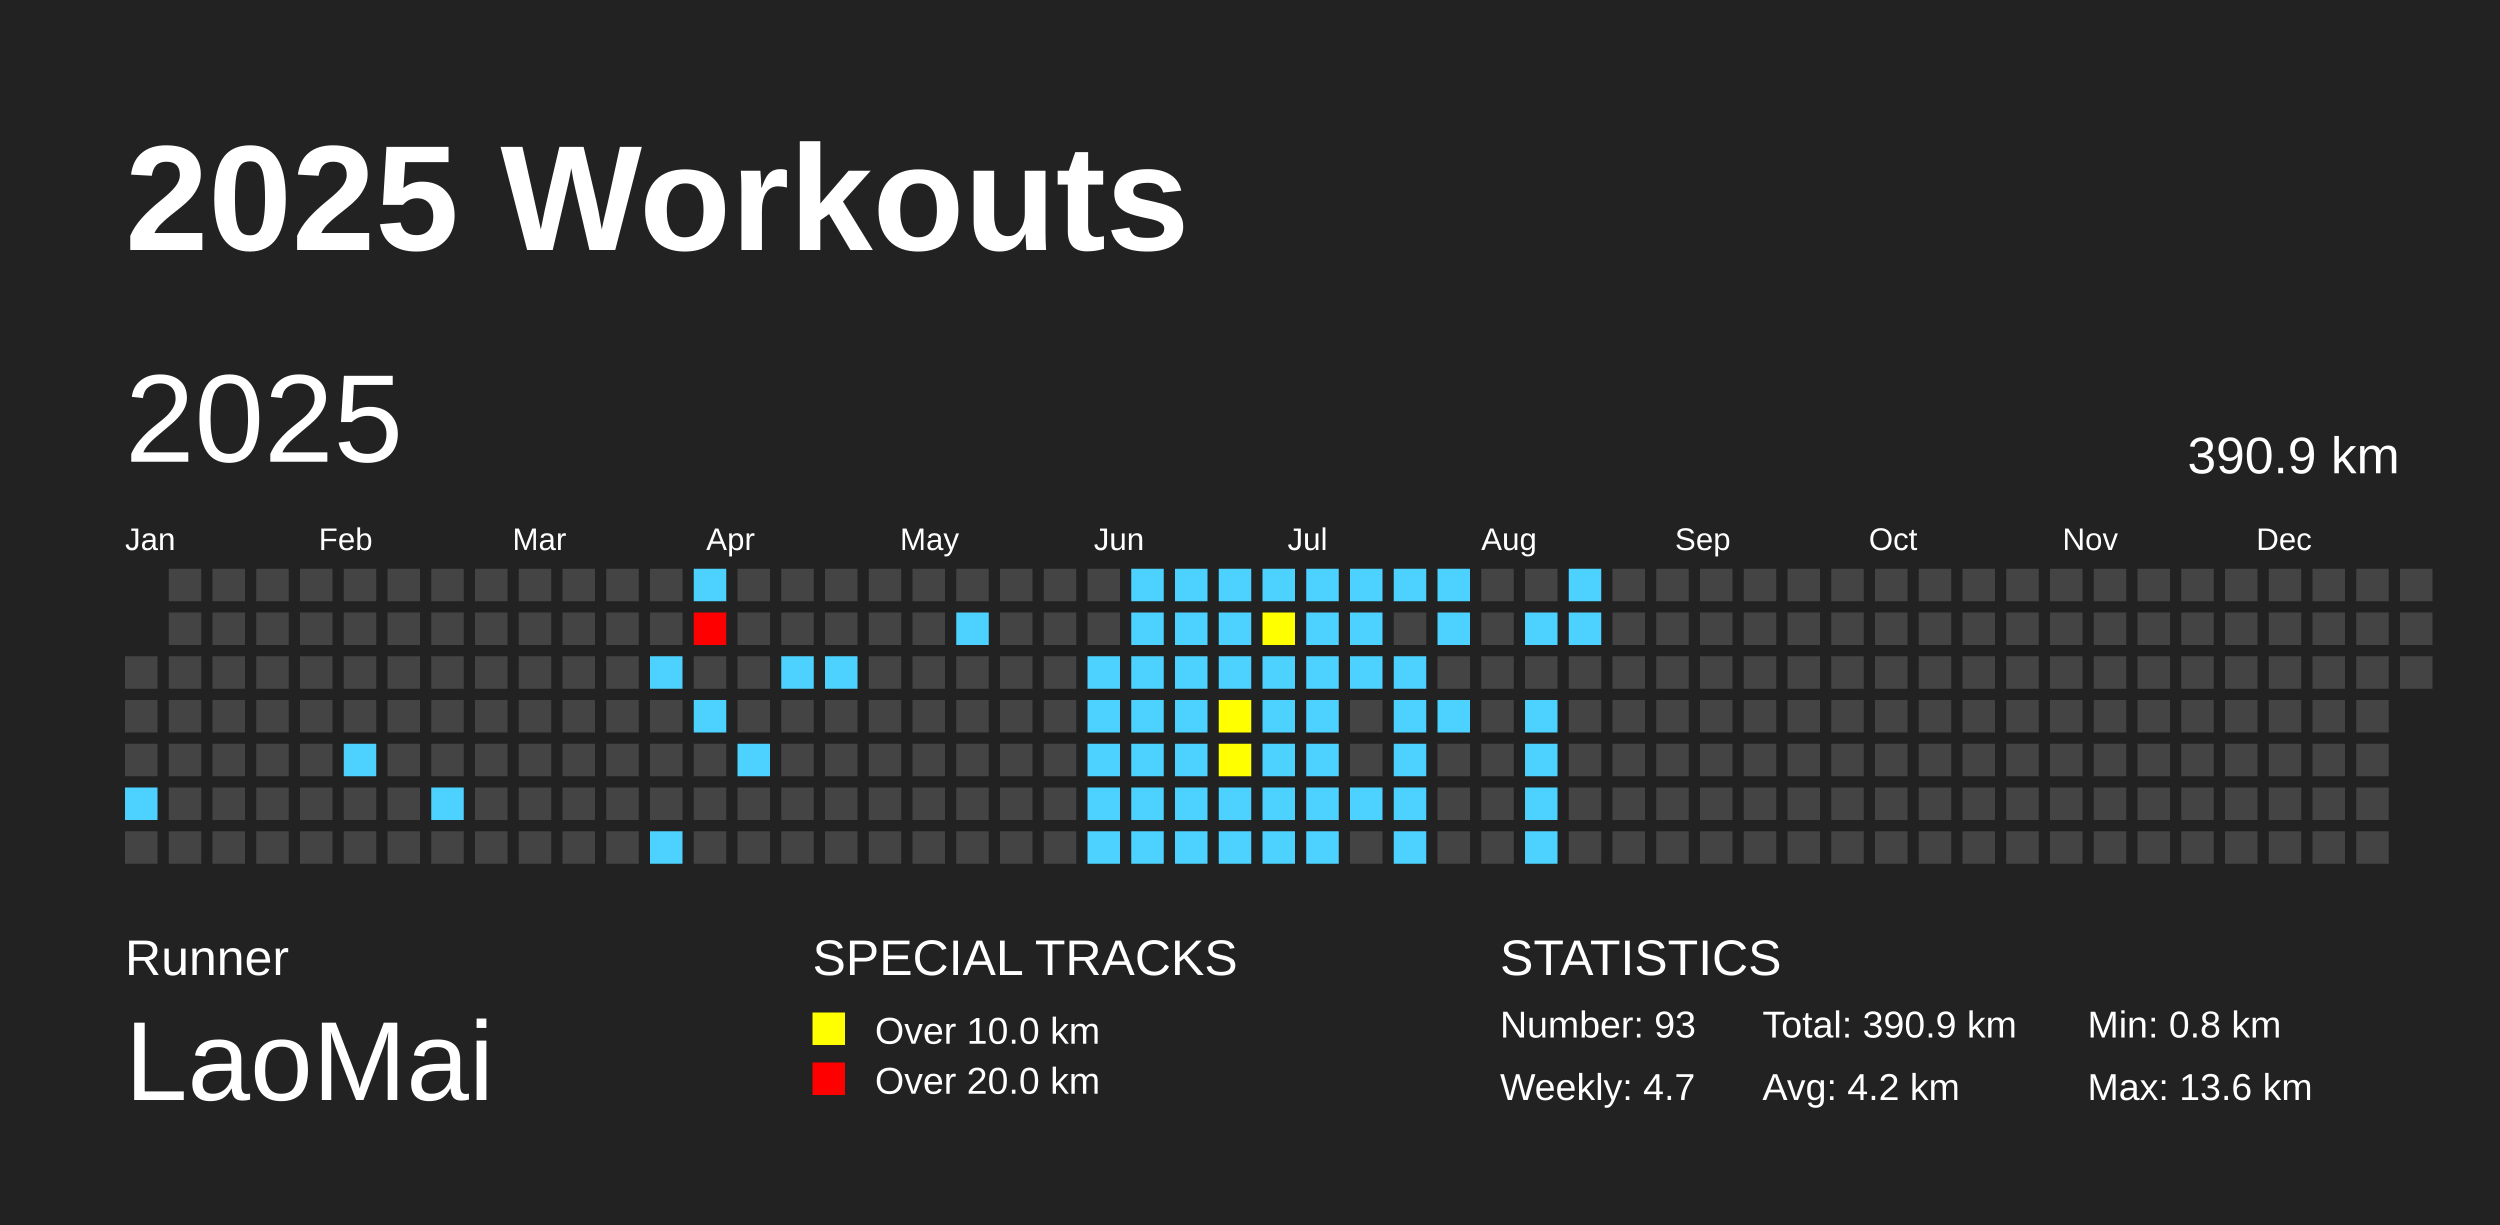
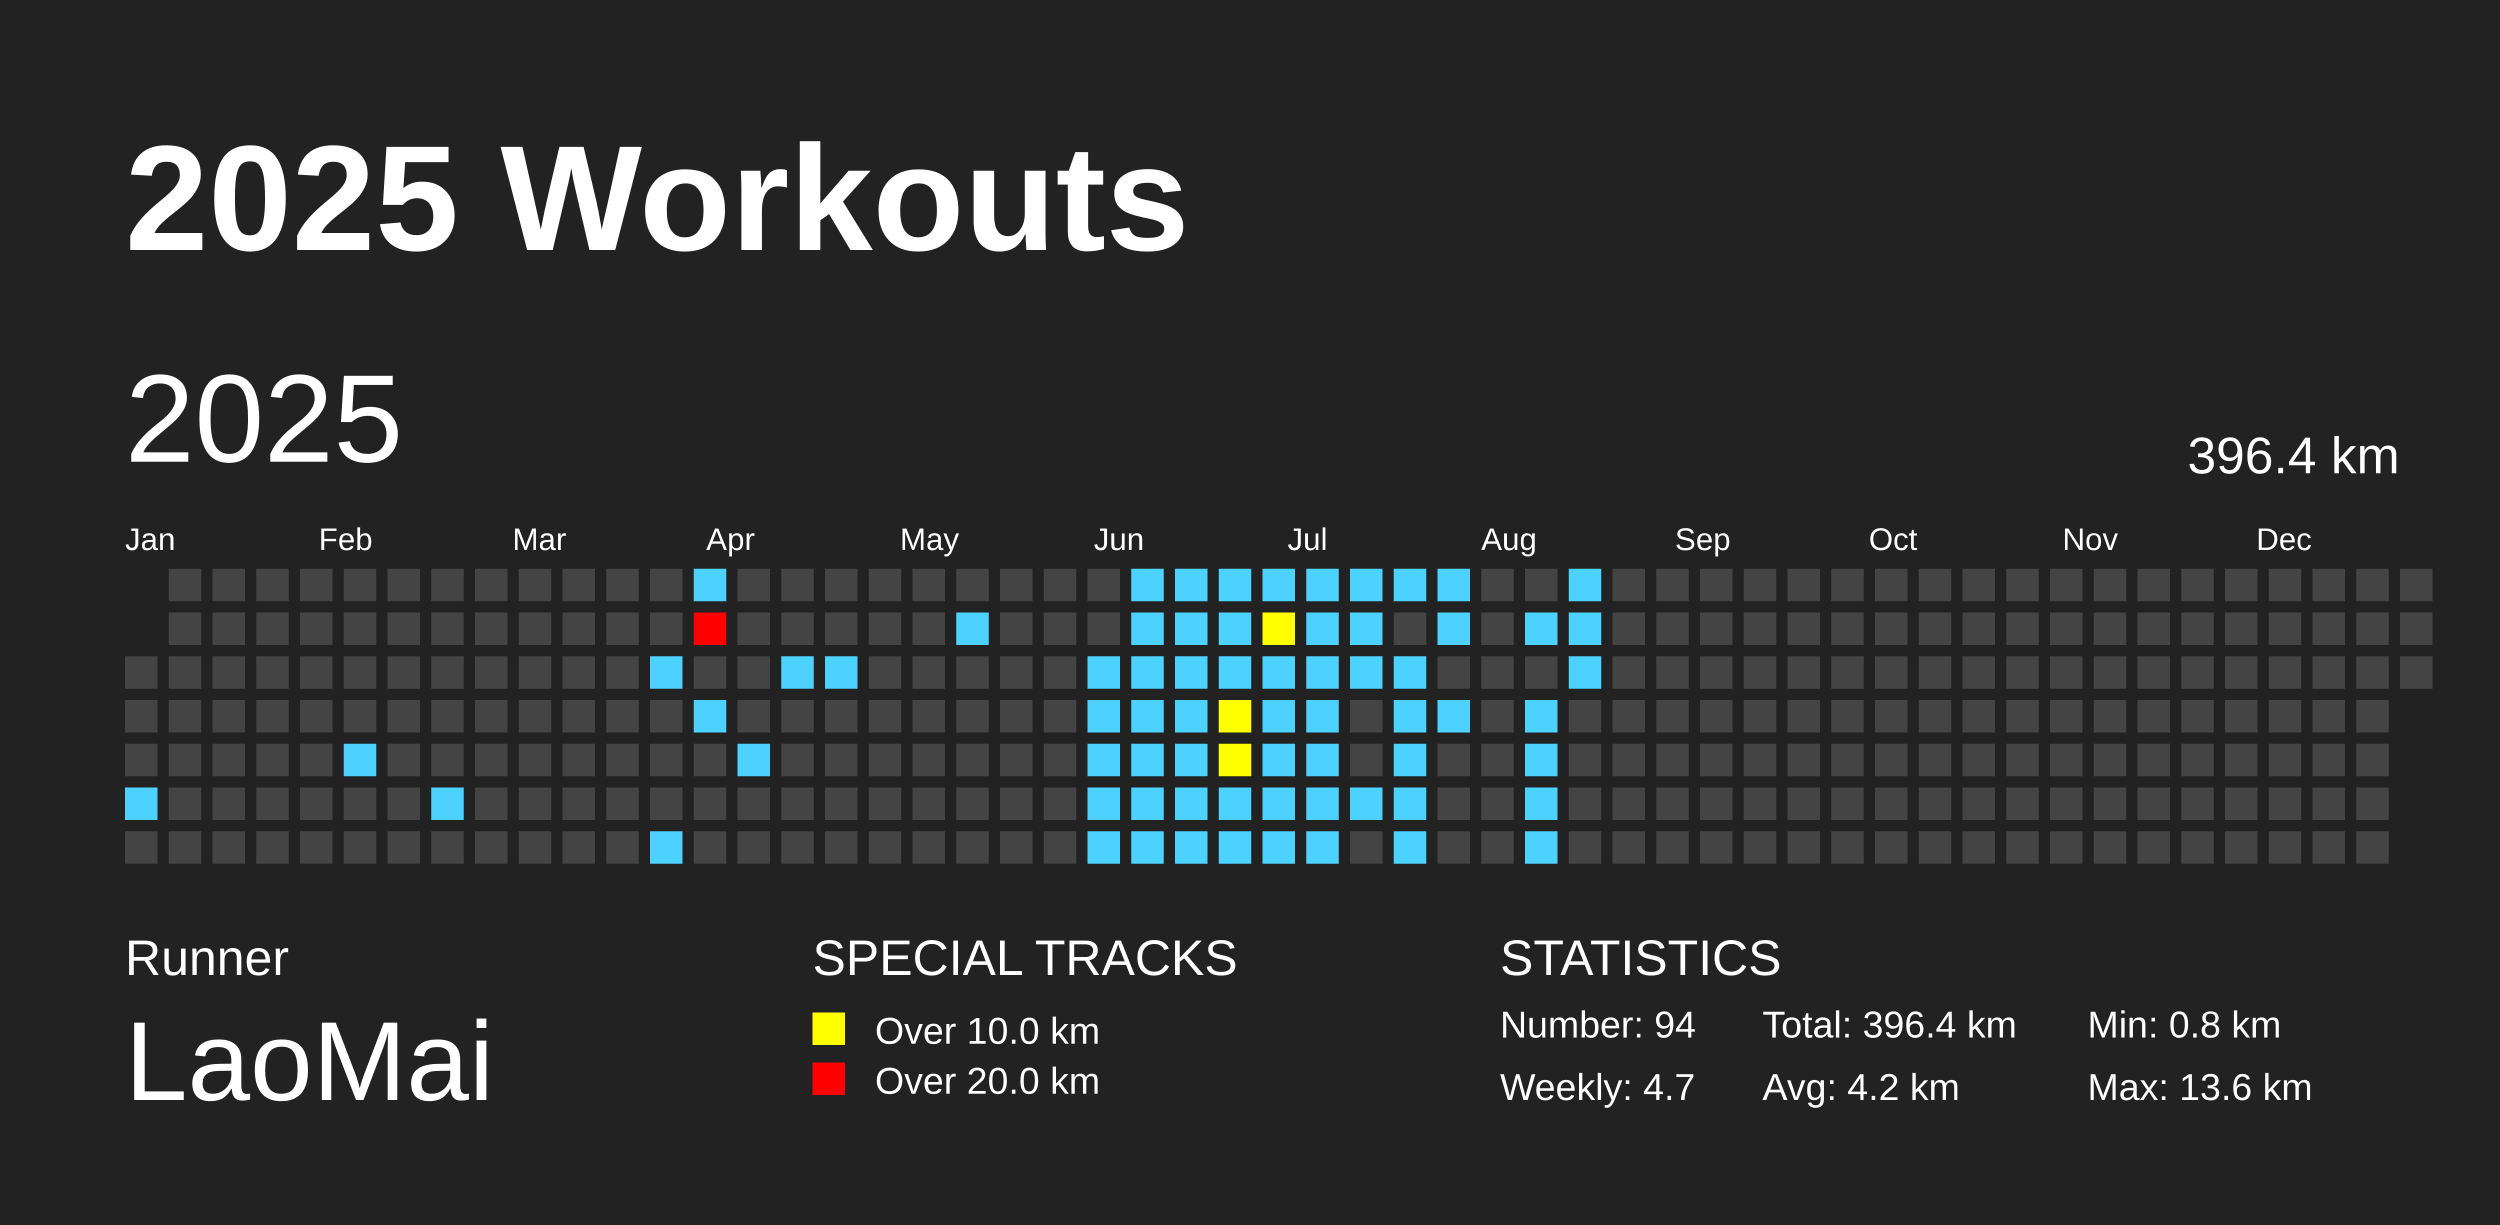
<svg xmlns="http://www.w3.org/2000/svg" baseProfile="full" height="98mm" version="1.1" viewBox="0,0,200,98" width="200mm">
  <defs />
  <rect fill="#222222" height="98" width="200" x="0" y="0" />
  <text fill="#FFFFFF" style="font-size:12px; font-family:Arial; font-weight:bold;" x="10" y="20">2025 Workouts</text>
  <text fill="#FFFFFF" style="font-size:4px; font-family:Arial" x="10" y="78">Runner</text>
  <text fill="#FFFFFF" style="font-size:9px; font-family:Arial" x="10" y="88">LaoMai</text>
  <text fill="#FFFFFF" style="font-size:4px; font-family:Arial" x="65" y="78">SPECIAL TRACKS</text>
  <rect fill="yellow" height="2.6" width="2.6" x="65" y="81" />
  <text fill="#FFFFFF" style="font-size:3px; font-family:Arial" x="70" y="83.5">Over 10.0 km</text>
  <rect fill="red" height="2.6" width="2.6" x="65" y="85" />
  <text fill="#FFFFFF" style="font-size:3px; font-family:Arial" x="70" y="87.5">Over 20.0 km</text>
  <text fill="#FFFFFF" style="font-size:4px; font-family:Arial" x="120" y="78">STATISTICS</text>
-   <text fill="#FFFFFF" style="font-size:3px; font-family:Arial" x="120" y="83">Number: 93</text>
+   <text fill="#FFFFFF" style="font-size:3px; font-family:Arial" x="120" y="83">Number: 94</text>
  <text fill="#FFFFFF" style="font-size:3px; font-family:Arial" x="120" y="88">Weekly: 4.7</text>
-   <text fill="#FFFFFF" style="font-size:3px; font-family:Arial" x="141" y="83">Total: 390.9 km</text>
+   <text fill="#FFFFFF" style="font-size:3px; font-family:Arial" x="141" y="83">Total: 396.4 km</text>
  <text fill="#FFFFFF" style="font-size:3px; font-family:Arial" x="141" y="88">Avg: 4.2 km</text>
  <text fill="#FFFFFF" style="font-size:3px; font-family:Arial" x="167" y="83">Min: 0.8 km</text>
  <text fill="#FFFFFF" style="font-size:3px; font-family:Arial" x="167" y="88">Max: 13.6 km</text>
  <text dominant-baseline="hanging" fill="#FFFFFF" style="font-size:10.0px; font-family:Arial;" x="10" y="30">2025</text>
-   <text dominant-baseline="hanging" fill="#FFFFFF" style="font-size:4.125px; font-family:Arial;" x="175" y="35">390.9 km</text>
+   <text dominant-baseline="hanging" fill="#FFFFFF" style="font-size:4.125px; font-family:Arial;" x="175" y="35">396.4 km</text>
  <text fill="#FFFFFF" style="font-size:2.5px; font-family:Arial" x="10.0" y="44">Jan</text>
  <text fill="#FFFFFF" style="font-size:2.5px; font-family:Arial" x="25.5" y="44">Feb</text>
  <text fill="#FFFFFF" style="font-size:2.5px; font-family:Arial" x="41.0" y="44">Mar</text>
  <text fill="#FFFFFF" style="font-size:2.5px; font-family:Arial" x="56.5" y="44">Apr</text>
  <text fill="#FFFFFF" style="font-size:2.5px; font-family:Arial" x="72.0" y="44">May</text>
  <text fill="#FFFFFF" style="font-size:2.5px; font-family:Arial" x="87.5" y="44">Jun</text>
  <text fill="#FFFFFF" style="font-size:2.5px; font-family:Arial" x="103.0" y="44">Jul</text>
  <text fill="#FFFFFF" style="font-size:2.5px; font-family:Arial" x="118.5" y="44">Aug</text>
  <text fill="#FFFFFF" style="font-size:2.5px; font-family:Arial" x="134.0" y="44">Sep</text>
  <text fill="#FFFFFF" style="font-size:2.5px; font-family:Arial" x="149.5" y="44">Oct</text>
  <text fill="#FFFFFF" style="font-size:2.5px; font-family:Arial" x="165.0" y="44">Nov</text>
  <text fill="#FFFFFF" style="font-size:2.5px; font-family:Arial" x="180.5" y="44">Dec</text>
  <rect fill="#444444" height="2.6" width="2.6" x="10.0" y="52.5" />
  <rect fill="#444444" height="2.6" width="2.6" x="10.0" y="56.0" />
  <rect fill="#444444" height="2.6" width="2.6" x="10.0" y="59.5" />
  <rect fill="#4DD2FF" height="2.6" width="2.6" x="10.0" y="63.0" />
  <rect fill="#444444" height="2.6" width="2.6" x="10.0" y="66.5" />
  <rect fill="#444444" height="2.6" width="2.6" x="13.5" y="45.5" />
  <rect fill="#444444" height="2.6" width="2.6" x="13.5" y="49.0" />
  <rect fill="#444444" height="2.6" width="2.6" x="13.5" y="52.5" />
  <rect fill="#444444" height="2.6" width="2.6" x="13.5" y="56.0" />
  <rect fill="#444444" height="2.6" width="2.6" x="13.5" y="59.5" />
  <rect fill="#444444" height="2.6" width="2.6" x="13.5" y="63.0" />
  <rect fill="#444444" height="2.6" width="2.6" x="13.5" y="66.5" />
  <rect fill="#444444" height="2.6" width="2.6" x="17.0" y="45.5" />
  <rect fill="#444444" height="2.6" width="2.6" x="17.0" y="49.0" />
  <rect fill="#444444" height="2.6" width="2.6" x="17.0" y="52.5" />
  <rect fill="#444444" height="2.6" width="2.6" x="17.0" y="56.0" />
  <rect fill="#444444" height="2.6" width="2.6" x="17.0" y="59.5" />
  <rect fill="#444444" height="2.6" width="2.6" x="17.0" y="63.0" />
  <rect fill="#444444" height="2.6" width="2.6" x="17.0" y="66.5" />
  <rect fill="#444444" height="2.6" width="2.6" x="20.5" y="45.5" />
  <rect fill="#444444" height="2.6" width="2.6" x="20.5" y="49.0" />
  <rect fill="#444444" height="2.6" width="2.6" x="20.5" y="52.5" />
  <rect fill="#444444" height="2.6" width="2.6" x="20.5" y="56.0" />
  <rect fill="#444444" height="2.6" width="2.6" x="20.5" y="59.5" />
  <rect fill="#444444" height="2.6" width="2.6" x="20.5" y="63.0" />
  <rect fill="#444444" height="2.6" width="2.6" x="20.5" y="66.5" />
  <rect fill="#444444" height="2.6" width="2.6" x="24.0" y="45.5" />
  <rect fill="#444444" height="2.6" width="2.6" x="24.0" y="49.0" />
  <rect fill="#444444" height="2.6" width="2.6" x="24.0" y="52.5" />
  <rect fill="#444444" height="2.6" width="2.6" x="24.0" y="56.0" />
  <rect fill="#444444" height="2.6" width="2.6" x="24.0" y="59.5" />
  <rect fill="#444444" height="2.6" width="2.6" x="24.0" y="63.0" />
  <rect fill="#444444" height="2.6" width="2.6" x="24.0" y="66.5" />
  <rect fill="#444444" height="2.6" width="2.6" x="27.5" y="45.5" />
  <rect fill="#444444" height="2.6" width="2.6" x="27.5" y="49.0" />
  <rect fill="#444444" height="2.6" width="2.6" x="27.5" y="52.5" />
  <rect fill="#444444" height="2.6" width="2.6" x="27.5" y="56.0" />
  <rect fill="#4DD2FF" height="2.6" width="2.6" x="27.5" y="59.5" />
  <rect fill="#444444" height="2.6" width="2.6" x="27.5" y="63.0" />
  <rect fill="#444444" height="2.6" width="2.6" x="27.5" y="66.5" />
  <rect fill="#444444" height="2.6" width="2.6" x="31.0" y="45.5" />
  <rect fill="#444444" height="2.6" width="2.6" x="31.0" y="49.0" />
  <rect fill="#444444" height="2.6" width="2.6" x="31.0" y="52.5" />
  <rect fill="#444444" height="2.6" width="2.6" x="31.0" y="56.0" />
  <rect fill="#444444" height="2.6" width="2.6" x="31.0" y="59.5" />
  <rect fill="#444444" height="2.6" width="2.6" x="31.0" y="63.0" />
  <rect fill="#444444" height="2.6" width="2.6" x="31.0" y="66.5" />
  <rect fill="#444444" height="2.6" width="2.6" x="34.5" y="45.5" />
  <rect fill="#444444" height="2.6" width="2.6" x="34.5" y="49.0" />
  <rect fill="#444444" height="2.6" width="2.6" x="34.5" y="52.5" />
  <rect fill="#444444" height="2.6" width="2.6" x="34.5" y="56.0" />
  <rect fill="#444444" height="2.6" width="2.6" x="34.5" y="59.5" />
  <rect fill="#4DD2FF" height="2.6" width="2.6" x="34.5" y="63.0" />
  <rect fill="#444444" height="2.6" width="2.6" x="34.5" y="66.5" />
  <rect fill="#444444" height="2.6" width="2.6" x="38.0" y="45.5" />
  <rect fill="#444444" height="2.6" width="2.6" x="38.0" y="49.0" />
  <rect fill="#444444" height="2.6" width="2.6" x="38.0" y="52.5" />
  <rect fill="#444444" height="2.6" width="2.6" x="38.0" y="56.0" />
  <rect fill="#444444" height="2.6" width="2.6" x="38.0" y="59.5" />
  <rect fill="#444444" height="2.6" width="2.6" x="38.0" y="63.0" />
  <rect fill="#444444" height="2.6" width="2.6" x="38.0" y="66.5" />
  <rect fill="#444444" height="2.6" width="2.6" x="41.5" y="45.5" />
  <rect fill="#444444" height="2.6" width="2.6" x="41.5" y="49.0" />
  <rect fill="#444444" height="2.6" width="2.6" x="41.5" y="52.5" />
  <rect fill="#444444" height="2.6" width="2.6" x="41.5" y="56.0" />
  <rect fill="#444444" height="2.6" width="2.6" x="41.5" y="59.5" />
  <rect fill="#444444" height="2.6" width="2.6" x="41.5" y="63.0" />
  <rect fill="#444444" height="2.6" width="2.6" x="41.5" y="66.5" />
  <rect fill="#444444" height="2.6" width="2.6" x="45.0" y="45.5" />
  <rect fill="#444444" height="2.6" width="2.6" x="45.0" y="49.0" />
  <rect fill="#444444" height="2.6" width="2.6" x="45.0" y="52.5" />
  <rect fill="#444444" height="2.6" width="2.6" x="45.0" y="56.0" />
  <rect fill="#444444" height="2.6" width="2.6" x="45.0" y="59.5" />
  <rect fill="#444444" height="2.6" width="2.6" x="45.0" y="63.0" />
  <rect fill="#444444" height="2.6" width="2.6" x="45.0" y="66.5" />
  <rect fill="#444444" height="2.6" width="2.6" x="48.5" y="45.5" />
  <rect fill="#444444" height="2.6" width="2.6" x="48.5" y="49.0" />
  <rect fill="#444444" height="2.6" width="2.6" x="48.5" y="52.5" />
  <rect fill="#444444" height="2.6" width="2.6" x="48.5" y="56.0" />
  <rect fill="#444444" height="2.6" width="2.6" x="48.5" y="59.5" />
  <rect fill="#444444" height="2.6" width="2.6" x="48.5" y="63.0" />
  <rect fill="#444444" height="2.6" width="2.6" x="48.5" y="66.5" />
  <rect fill="#444444" height="2.6" width="2.6" x="52.0" y="45.5" />
  <rect fill="#444444" height="2.6" width="2.6" x="52.0" y="49.0" />
  <rect fill="#4DD2FF" height="2.6" width="2.6" x="52.0" y="52.5" />
  <rect fill="#444444" height="2.6" width="2.6" x="52.0" y="56.0" />
  <rect fill="#444444" height="2.6" width="2.6" x="52.0" y="59.5" />
  <rect fill="#444444" height="2.6" width="2.6" x="52.0" y="63.0" />
  <rect fill="#4DD2FF" height="2.6" width="2.6" x="52.0" y="66.5" />
  <rect fill="#4DD2FF" height="2.6" width="2.6" x="55.5" y="45.5" />
  <rect fill="red" height="2.6" width="2.6" x="55.5" y="49.0" />
  <rect fill="#444444" height="2.6" width="2.6" x="55.5" y="52.5" />
  <rect fill="#4DD2FF" height="2.6" width="2.6" x="55.5" y="56.0" />
  <rect fill="#444444" height="2.6" width="2.6" x="55.5" y="59.5" />
  <rect fill="#444444" height="2.6" width="2.6" x="55.5" y="63.0" />
  <rect fill="#444444" height="2.6" width="2.6" x="55.5" y="66.5" />
  <rect fill="#444444" height="2.6" width="2.6" x="59.0" y="45.5" />
  <rect fill="#444444" height="2.6" width="2.6" x="59.0" y="49.0" />
  <rect fill="#444444" height="2.6" width="2.6" x="59.0" y="52.5" />
  <rect fill="#444444" height="2.6" width="2.6" x="59.0" y="56.0" />
  <rect fill="#4DD2FF" height="2.6" width="2.6" x="59.0" y="59.5" />
  <rect fill="#444444" height="2.6" width="2.6" x="59.0" y="63.0" />
  <rect fill="#444444" height="2.6" width="2.6" x="59.0" y="66.5" />
  <rect fill="#444444" height="2.6" width="2.6" x="62.5" y="45.5" />
  <rect fill="#444444" height="2.6" width="2.6" x="62.5" y="49.0" />
  <rect fill="#4DD2FF" height="2.6" width="2.6" x="62.5" y="52.5" />
  <rect fill="#444444" height="2.6" width="2.6" x="62.5" y="56.0" />
  <rect fill="#444444" height="2.6" width="2.6" x="62.5" y="59.5" />
  <rect fill="#444444" height="2.6" width="2.6" x="62.5" y="63.0" />
  <rect fill="#444444" height="2.6" width="2.6" x="62.5" y="66.5" />
  <rect fill="#444444" height="2.6" width="2.6" x="66.0" y="45.5" />
  <rect fill="#444444" height="2.6" width="2.6" x="66.0" y="49.0" />
  <rect fill="#4DD2FF" height="2.6" width="2.6" x="66.0" y="52.5" />
  <rect fill="#444444" height="2.6" width="2.6" x="66.0" y="56.0" />
  <rect fill="#444444" height="2.6" width="2.6" x="66.0" y="59.5" />
  <rect fill="#444444" height="2.6" width="2.6" x="66.0" y="63.0" />
  <rect fill="#444444" height="2.6" width="2.6" x="66.0" y="66.5" />
  <rect fill="#444444" height="2.6" width="2.6" x="69.5" y="45.5" />
  <rect fill="#444444" height="2.6" width="2.6" x="69.5" y="49.0" />
  <rect fill="#444444" height="2.6" width="2.6" x="69.5" y="52.5" />
  <rect fill="#444444" height="2.6" width="2.6" x="69.5" y="56.0" />
  <rect fill="#444444" height="2.6" width="2.6" x="69.5" y="59.5" />
  <rect fill="#444444" height="2.6" width="2.6" x="69.5" y="63.0" />
  <rect fill="#444444" height="2.6" width="2.6" x="69.5" y="66.5" />
  <rect fill="#444444" height="2.6" width="2.6" x="73.0" y="45.5" />
  <rect fill="#444444" height="2.6" width="2.6" x="73.0" y="49.0" />
  <rect fill="#444444" height="2.6" width="2.6" x="73.0" y="52.5" />
  <rect fill="#444444" height="2.6" width="2.6" x="73.0" y="56.0" />
  <rect fill="#444444" height="2.6" width="2.6" x="73.0" y="59.5" />
  <rect fill="#444444" height="2.6" width="2.6" x="73.0" y="63.0" />
  <rect fill="#444444" height="2.6" width="2.6" x="73.0" y="66.5" />
  <rect fill="#444444" height="2.6" width="2.6" x="76.5" y="45.5" />
  <rect fill="#4DD2FF" height="2.6" width="2.6" x="76.5" y="49.0" />
  <rect fill="#444444" height="2.6" width="2.6" x="76.5" y="52.5" />
  <rect fill="#444444" height="2.6" width="2.6" x="76.5" y="56.0" />
  <rect fill="#444444" height="2.6" width="2.6" x="76.5" y="59.5" />
  <rect fill="#444444" height="2.6" width="2.6" x="76.5" y="63.0" />
  <rect fill="#444444" height="2.6" width="2.6" x="76.5" y="66.5" />
  <rect fill="#444444" height="2.6" width="2.6" x="80.0" y="45.5" />
  <rect fill="#444444" height="2.6" width="2.6" x="80.0" y="49.0" />
  <rect fill="#444444" height="2.6" width="2.6" x="80.0" y="52.5" />
  <rect fill="#444444" height="2.6" width="2.6" x="80.0" y="56.0" />
  <rect fill="#444444" height="2.6" width="2.6" x="80.0" y="59.5" />
  <rect fill="#444444" height="2.6" width="2.6" x="80.0" y="63.0" />
  <rect fill="#444444" height="2.6" width="2.6" x="80.0" y="66.5" />
  <rect fill="#444444" height="2.6" width="2.6" x="83.5" y="45.5" />
  <rect fill="#444444" height="2.6" width="2.6" x="83.5" y="49.0" />
  <rect fill="#444444" height="2.6" width="2.6" x="83.5" y="52.5" />
  <rect fill="#444444" height="2.6" width="2.6" x="83.5" y="56.0" />
  <rect fill="#444444" height="2.6" width="2.6" x="83.5" y="59.5" />
  <rect fill="#444444" height="2.6" width="2.6" x="83.5" y="63.0" />
  <rect fill="#444444" height="2.6" width="2.6" x="83.5" y="66.5" />
  <rect fill="#444444" height="2.6" width="2.6" x="87.0" y="45.5" />
  <rect fill="#444444" height="2.6" width="2.6" x="87.0" y="49.0" />
  <rect fill="#4DD2FF" height="2.6" width="2.6" x="87.0" y="52.5" />
  <rect fill="#4DD2FF" height="2.6" width="2.6" x="87.0" y="56.0" />
  <rect fill="#4DD2FF" height="2.6" width="2.6" x="87.0" y="59.5" />
  <rect fill="#4DD2FF" height="2.6" width="2.6" x="87.0" y="63.0" />
  <rect fill="#4DD2FF" height="2.6" width="2.6" x="87.0" y="66.5" />
  <rect fill="#4DD2FF" height="2.6" width="2.6" x="90.5" y="45.5" />
  <rect fill="#4DD2FF" height="2.6" width="2.6" x="90.5" y="49.0" />
  <rect fill="#4DD2FF" height="2.6" width="2.6" x="90.5" y="52.5" />
  <rect fill="#4DD2FF" height="2.6" width="2.6" x="90.5" y="56.0" />
  <rect fill="#4DD2FF" height="2.6" width="2.6" x="90.5" y="59.5" />
  <rect fill="#4DD2FF" height="2.6" width="2.6" x="90.5" y="63.0" />
  <rect fill="#4DD2FF" height="2.6" width="2.6" x="90.5" y="66.5" />
  <rect fill="#4DD2FF" height="2.6" width="2.6" x="94.0" y="45.5" />
  <rect fill="#4DD2FF" height="2.6" width="2.6" x="94.0" y="49.0" />
  <rect fill="#4DD2FF" height="2.6" width="2.6" x="94.0" y="52.5" />
  <rect fill="#4DD2FF" height="2.6" width="2.6" x="94.0" y="56.0" />
  <rect fill="#4DD2FF" height="2.6" width="2.6" x="94.0" y="59.5" />
  <rect fill="#4DD2FF" height="2.6" width="2.6" x="94.0" y="63.0" />
  <rect fill="#4DD2FF" height="2.6" width="2.6" x="94.0" y="66.5" />
  <rect fill="#4DD2FF" height="2.6" width="2.6" x="97.5" y="45.5" />
  <rect fill="#4DD2FF" height="2.6" width="2.6" x="97.5" y="49.0" />
  <rect fill="#4DD2FF" height="2.6" width="2.6" x="97.5" y="52.5" />
  <rect fill="yellow" height="2.6" width="2.6" x="97.5" y="56.0" />
  <rect fill="yellow" height="2.6" width="2.6" x="97.5" y="59.5" />
  <rect fill="#4DD2FF" height="2.6" width="2.6" x="97.5" y="63.0" />
  <rect fill="#4DD2FF" height="2.6" width="2.6" x="97.5" y="66.5" />
  <rect fill="#4DD2FF" height="2.6" width="2.6" x="101.0" y="45.5" />
  <rect fill="yellow" height="2.6" width="2.6" x="101.0" y="49.0" />
  <rect fill="#4DD2FF" height="2.6" width="2.6" x="101.0" y="52.5" />
  <rect fill="#4DD2FF" height="2.6" width="2.6" x="101.0" y="56.0" />
  <rect fill="#4DD2FF" height="2.6" width="2.6" x="101.0" y="59.5" />
  <rect fill="#4DD2FF" height="2.6" width="2.6" x="101.0" y="63.0" />
  <rect fill="#4DD2FF" height="2.6" width="2.6" x="101.0" y="66.5" />
  <rect fill="#4DD2FF" height="2.6" width="2.6" x="104.5" y="45.5" />
  <rect fill="#4DD2FF" height="2.6" width="2.6" x="104.5" y="49.0" />
  <rect fill="#4DD2FF" height="2.6" width="2.6" x="104.5" y="52.5" />
  <rect fill="#4DD2FF" height="2.6" width="2.6" x="104.5" y="56.0" />
  <rect fill="#4DD2FF" height="2.6" width="2.6" x="104.5" y="59.5" />
  <rect fill="#4DD2FF" height="2.6" width="2.6" x="104.5" y="63.0" />
  <rect fill="#4DD2FF" height="2.6" width="2.6" x="104.5" y="66.5" />
  <rect fill="#4DD2FF" height="2.6" width="2.6" x="108.0" y="45.5" />
  <rect fill="#4DD2FF" height="2.6" width="2.6" x="108.0" y="49.0" />
  <rect fill="#4DD2FF" height="2.6" width="2.6" x="108.0" y="52.5" />
  <rect fill="#444444" height="2.6" width="2.6" x="108.0" y="56.0" />
  <rect fill="#444444" height="2.6" width="2.6" x="108.0" y="59.5" />
  <rect fill="#4DD2FF" height="2.6" width="2.6" x="108.0" y="63.0" />
  <rect fill="#444444" height="2.6" width="2.6" x="108.0" y="66.5" />
  <rect fill="#4DD2FF" height="2.6" width="2.6" x="111.5" y="45.5" />
  <rect fill="#444444" height="2.6" width="2.6" x="111.5" y="49.0" />
  <rect fill="#4DD2FF" height="2.6" width="2.6" x="111.5" y="52.5" />
  <rect fill="#4DD2FF" height="2.6" width="2.6" x="111.5" y="56.0" />
  <rect fill="#4DD2FF" height="2.6" width="2.6" x="111.5" y="59.5" />
  <rect fill="#4DD2FF" height="2.6" width="2.6" x="111.5" y="63.0" />
  <rect fill="#4DD2FF" height="2.6" width="2.6" x="111.5" y="66.5" />
  <rect fill="#4DD2FF" height="2.6" width="2.6" x="115.0" y="45.5" />
  <rect fill="#4DD2FF" height="2.6" width="2.6" x="115.0" y="49.0" />
  <rect fill="#444444" height="2.6" width="2.6" x="115.0" y="52.5" />
  <rect fill="#4DD2FF" height="2.6" width="2.6" x="115.0" y="56.0" />
  <rect fill="#444444" height="2.6" width="2.6" x="115.0" y="59.5" />
  <rect fill="#444444" height="2.6" width="2.6" x="115.0" y="63.0" />
  <rect fill="#444444" height="2.6" width="2.6" x="115.0" y="66.5" />
  <rect fill="#444444" height="2.6" width="2.6" x="118.5" y="45.5" />
  <rect fill="#444444" height="2.6" width="2.6" x="118.5" y="49.0" />
  <rect fill="#444444" height="2.6" width="2.6" x="118.5" y="52.5" />
  <rect fill="#444444" height="2.6" width="2.6" x="118.5" y="56.0" />
  <rect fill="#444444" height="2.6" width="2.6" x="118.5" y="59.5" />
  <rect fill="#444444" height="2.6" width="2.6" x="118.5" y="63.0" />
  <rect fill="#444444" height="2.6" width="2.6" x="118.5" y="66.5" />
  <rect fill="#444444" height="2.6" width="2.6" x="122.0" y="45.5" />
  <rect fill="#4DD2FF" height="2.6" width="2.6" x="122.0" y="49.0" />
  <rect fill="#444444" height="2.6" width="2.6" x="122.0" y="52.5" />
  <rect fill="#4DD2FF" height="2.6" width="2.6" x="122.0" y="56.0" />
  <rect fill="#4DD2FF" height="2.6" width="2.6" x="122.0" y="59.5" />
  <rect fill="#4DD2FF" height="2.6" width="2.6" x="122.0" y="63.0" />
  <rect fill="#4DD2FF" height="2.6" width="2.6" x="122.0" y="66.5" />
  <rect fill="#4DD2FF" height="2.6" width="2.6" x="125.5" y="45.5" />
  <rect fill="#4DD2FF" height="2.6" width="2.6" x="125.5" y="49.0" />
-   <rect fill="#444444" height="2.6" width="2.6" x="125.5" y="52.5" />
+   <rect fill="#4DD2FF" height="2.6" width="2.6" x="125.5" y="52.5" />
  <rect fill="#444444" height="2.6" width="2.6" x="125.5" y="56.0" />
  <rect fill="#444444" height="2.6" width="2.6" x="125.5" y="59.5" />
  <rect fill="#444444" height="2.6" width="2.6" x="125.5" y="63.0" />
  <rect fill="#444444" height="2.6" width="2.6" x="125.5" y="66.5" />
  <rect fill="#444444" height="2.6" width="2.6" x="129.0" y="45.5" />
  <rect fill="#444444" height="2.6" width="2.6" x="129.0" y="49.0" />
  <rect fill="#444444" height="2.6" width="2.6" x="129.0" y="52.5" />
  <rect fill="#444444" height="2.6" width="2.6" x="129.0" y="56.0" />
  <rect fill="#444444" height="2.6" width="2.6" x="129.0" y="59.5" />
  <rect fill="#444444" height="2.6" width="2.6" x="129.0" y="63.0" />
  <rect fill="#444444" height="2.6" width="2.6" x="129.0" y="66.5" />
  <rect fill="#444444" height="2.6" width="2.6" x="132.5" y="45.5" />
  <rect fill="#444444" height="2.6" width="2.6" x="132.5" y="49.0" />
  <rect fill="#444444" height="2.6" width="2.6" x="132.5" y="52.5" />
  <rect fill="#444444" height="2.6" width="2.6" x="132.5" y="56.0" />
  <rect fill="#444444" height="2.6" width="2.6" x="132.5" y="59.5" />
  <rect fill="#444444" height="2.6" width="2.6" x="132.5" y="63.0" />
  <rect fill="#444444" height="2.6" width="2.6" x="132.5" y="66.5" />
  <rect fill="#444444" height="2.6" width="2.6" x="136.0" y="45.5" />
  <rect fill="#444444" height="2.6" width="2.6" x="136.0" y="49.0" />
  <rect fill="#444444" height="2.6" width="2.6" x="136.0" y="52.5" />
  <rect fill="#444444" height="2.6" width="2.6" x="136.0" y="56.0" />
  <rect fill="#444444" height="2.6" width="2.6" x="136.0" y="59.5" />
  <rect fill="#444444" height="2.6" width="2.6" x="136.0" y="63.0" />
  <rect fill="#444444" height="2.6" width="2.6" x="136.0" y="66.5" />
  <rect fill="#444444" height="2.6" width="2.6" x="139.5" y="45.5" />
  <rect fill="#444444" height="2.6" width="2.6" x="139.5" y="49.0" />
  <rect fill="#444444" height="2.6" width="2.6" x="139.5" y="52.5" />
  <rect fill="#444444" height="2.6" width="2.6" x="139.5" y="56.0" />
  <rect fill="#444444" height="2.6" width="2.6" x="139.5" y="59.5" />
  <rect fill="#444444" height="2.6" width="2.6" x="139.5" y="63.0" />
  <rect fill="#444444" height="2.6" width="2.6" x="139.5" y="66.5" />
  <rect fill="#444444" height="2.6" width="2.6" x="143.0" y="45.5" />
  <rect fill="#444444" height="2.6" width="2.6" x="143.0" y="49.0" />
  <rect fill="#444444" height="2.6" width="2.6" x="143.0" y="52.5" />
  <rect fill="#444444" height="2.6" width="2.6" x="143.0" y="56.0" />
  <rect fill="#444444" height="2.6" width="2.6" x="143.0" y="59.5" />
  <rect fill="#444444" height="2.6" width="2.6" x="143.0" y="63.0" />
  <rect fill="#444444" height="2.6" width="2.6" x="143.0" y="66.5" />
  <rect fill="#444444" height="2.6" width="2.6" x="146.5" y="45.5" />
  <rect fill="#444444" height="2.6" width="2.6" x="146.5" y="49.0" />
  <rect fill="#444444" height="2.6" width="2.6" x="146.5" y="52.5" />
  <rect fill="#444444" height="2.6" width="2.6" x="146.5" y="56.0" />
  <rect fill="#444444" height="2.6" width="2.6" x="146.5" y="59.5" />
  <rect fill="#444444" height="2.6" width="2.6" x="146.5" y="63.0" />
  <rect fill="#444444" height="2.6" width="2.6" x="146.5" y="66.5" />
  <rect fill="#444444" height="2.6" width="2.6" x="150.0" y="45.5" />
  <rect fill="#444444" height="2.6" width="2.6" x="150.0" y="49.0" />
  <rect fill="#444444" height="2.6" width="2.6" x="150.0" y="52.5" />
  <rect fill="#444444" height="2.6" width="2.6" x="150.0" y="56.0" />
  <rect fill="#444444" height="2.6" width="2.6" x="150.0" y="59.5" />
  <rect fill="#444444" height="2.6" width="2.6" x="150.0" y="63.0" />
  <rect fill="#444444" height="2.6" width="2.6" x="150.0" y="66.5" />
  <rect fill="#444444" height="2.6" width="2.6" x="153.5" y="45.5" />
  <rect fill="#444444" height="2.6" width="2.6" x="153.5" y="49.0" />
  <rect fill="#444444" height="2.6" width="2.6" x="153.5" y="52.5" />
  <rect fill="#444444" height="2.6" width="2.6" x="153.5" y="56.0" />
  <rect fill="#444444" height="2.6" width="2.6" x="153.5" y="59.5" />
  <rect fill="#444444" height="2.6" width="2.6" x="153.5" y="63.0" />
  <rect fill="#444444" height="2.6" width="2.6" x="153.5" y="66.5" />
  <rect fill="#444444" height="2.6" width="2.6" x="157.0" y="45.5" />
  <rect fill="#444444" height="2.6" width="2.6" x="157.0" y="49.0" />
  <rect fill="#444444" height="2.6" width="2.6" x="157.0" y="52.5" />
  <rect fill="#444444" height="2.6" width="2.6" x="157.0" y="56.0" />
  <rect fill="#444444" height="2.6" width="2.6" x="157.0" y="59.5" />
  <rect fill="#444444" height="2.6" width="2.6" x="157.0" y="63.0" />
  <rect fill="#444444" height="2.6" width="2.6" x="157.0" y="66.5" />
  <rect fill="#444444" height="2.6" width="2.6" x="160.5" y="45.5" />
  <rect fill="#444444" height="2.6" width="2.6" x="160.5" y="49.0" />
  <rect fill="#444444" height="2.6" width="2.6" x="160.5" y="52.5" />
  <rect fill="#444444" height="2.6" width="2.6" x="160.5" y="56.0" />
  <rect fill="#444444" height="2.6" width="2.6" x="160.5" y="59.5" />
  <rect fill="#444444" height="2.6" width="2.6" x="160.5" y="63.0" />
  <rect fill="#444444" height="2.6" width="2.6" x="160.5" y="66.5" />
  <rect fill="#444444" height="2.6" width="2.6" x="164.0" y="45.5" />
  <rect fill="#444444" height="2.6" width="2.6" x="164.0" y="49.0" />
  <rect fill="#444444" height="2.6" width="2.6" x="164.0" y="52.5" />
  <rect fill="#444444" height="2.6" width="2.6" x="164.0" y="56.0" />
  <rect fill="#444444" height="2.6" width="2.6" x="164.0" y="59.5" />
  <rect fill="#444444" height="2.6" width="2.6" x="164.0" y="63.0" />
  <rect fill="#444444" height="2.6" width="2.6" x="164.0" y="66.5" />
  <rect fill="#444444" height="2.6" width="2.6" x="167.5" y="45.5" />
  <rect fill="#444444" height="2.6" width="2.6" x="167.5" y="49.0" />
  <rect fill="#444444" height="2.6" width="2.6" x="167.5" y="52.5" />
  <rect fill="#444444" height="2.6" width="2.6" x="167.5" y="56.0" />
  <rect fill="#444444" height="2.6" width="2.6" x="167.5" y="59.5" />
  <rect fill="#444444" height="2.6" width="2.6" x="167.5" y="63.0" />
  <rect fill="#444444" height="2.6" width="2.6" x="167.5" y="66.5" />
  <rect fill="#444444" height="2.6" width="2.6" x="171.0" y="45.5" />
  <rect fill="#444444" height="2.6" width="2.6" x="171.0" y="49.0" />
  <rect fill="#444444" height="2.6" width="2.6" x="171.0" y="52.5" />
  <rect fill="#444444" height="2.6" width="2.6" x="171.0" y="56.0" />
  <rect fill="#444444" height="2.6" width="2.6" x="171.0" y="59.5" />
  <rect fill="#444444" height="2.6" width="2.6" x="171.0" y="63.0" />
  <rect fill="#444444" height="2.6" width="2.6" x="171.0" y="66.5" />
  <rect fill="#444444" height="2.6" width="2.6" x="174.5" y="45.5" />
  <rect fill="#444444" height="2.6" width="2.6" x="174.5" y="49.0" />
  <rect fill="#444444" height="2.6" width="2.6" x="174.5" y="52.5" />
  <rect fill="#444444" height="2.6" width="2.6" x="174.5" y="56.0" />
  <rect fill="#444444" height="2.6" width="2.6" x="174.5" y="59.5" />
  <rect fill="#444444" height="2.6" width="2.6" x="174.5" y="63.0" />
  <rect fill="#444444" height="2.6" width="2.6" x="174.5" y="66.5" />
  <rect fill="#444444" height="2.6" width="2.6" x="178.0" y="45.5" />
  <rect fill="#444444" height="2.6" width="2.6" x="178.0" y="49.0" />
  <rect fill="#444444" height="2.6" width="2.6" x="178.0" y="52.5" />
  <rect fill="#444444" height="2.6" width="2.6" x="178.0" y="56.0" />
  <rect fill="#444444" height="2.6" width="2.6" x="178.0" y="59.5" />
  <rect fill="#444444" height="2.6" width="2.6" x="178.0" y="63.0" />
  <rect fill="#444444" height="2.6" width="2.6" x="178.0" y="66.5" />
  <rect fill="#444444" height="2.6" width="2.6" x="181.5" y="45.5" />
  <rect fill="#444444" height="2.6" width="2.6" x="181.5" y="49.0" />
  <rect fill="#444444" height="2.6" width="2.6" x="181.5" y="52.5" />
  <rect fill="#444444" height="2.6" width="2.6" x="181.5" y="56.0" />
  <rect fill="#444444" height="2.6" width="2.6" x="181.5" y="59.5" />
  <rect fill="#444444" height="2.6" width="2.6" x="181.5" y="63.0" />
  <rect fill="#444444" height="2.6" width="2.6" x="181.5" y="66.5" />
  <rect fill="#444444" height="2.6" width="2.6" x="185.0" y="45.5" />
  <rect fill="#444444" height="2.6" width="2.6" x="185.0" y="49.0" />
  <rect fill="#444444" height="2.6" width="2.6" x="185.0" y="52.5" />
  <rect fill="#444444" height="2.6" width="2.6" x="185.0" y="56.0" />
  <rect fill="#444444" height="2.6" width="2.6" x="185.0" y="59.5" />
  <rect fill="#444444" height="2.6" width="2.6" x="185.0" y="63.0" />
  <rect fill="#444444" height="2.6" width="2.6" x="185.0" y="66.5" />
  <rect fill="#444444" height="2.6" width="2.6" x="188.5" y="45.5" />
  <rect fill="#444444" height="2.6" width="2.6" x="188.5" y="49.0" />
  <rect fill="#444444" height="2.6" width="2.6" x="188.5" y="52.5" />
  <rect fill="#444444" height="2.6" width="2.6" x="188.5" y="56.0" />
  <rect fill="#444444" height="2.6" width="2.6" x="188.5" y="59.5" />
  <rect fill="#444444" height="2.6" width="2.6" x="188.5" y="63.0" />
  <rect fill="#444444" height="2.6" width="2.6" x="188.5" y="66.5" />
  <rect fill="#444444" height="2.6" width="2.6" x="192.0" y="45.5" />
  <rect fill="#444444" height="2.6" width="2.6" x="192.0" y="49.0" />
  <rect fill="#444444" height="2.6" width="2.6" x="192.0" y="52.5" />
</svg>
